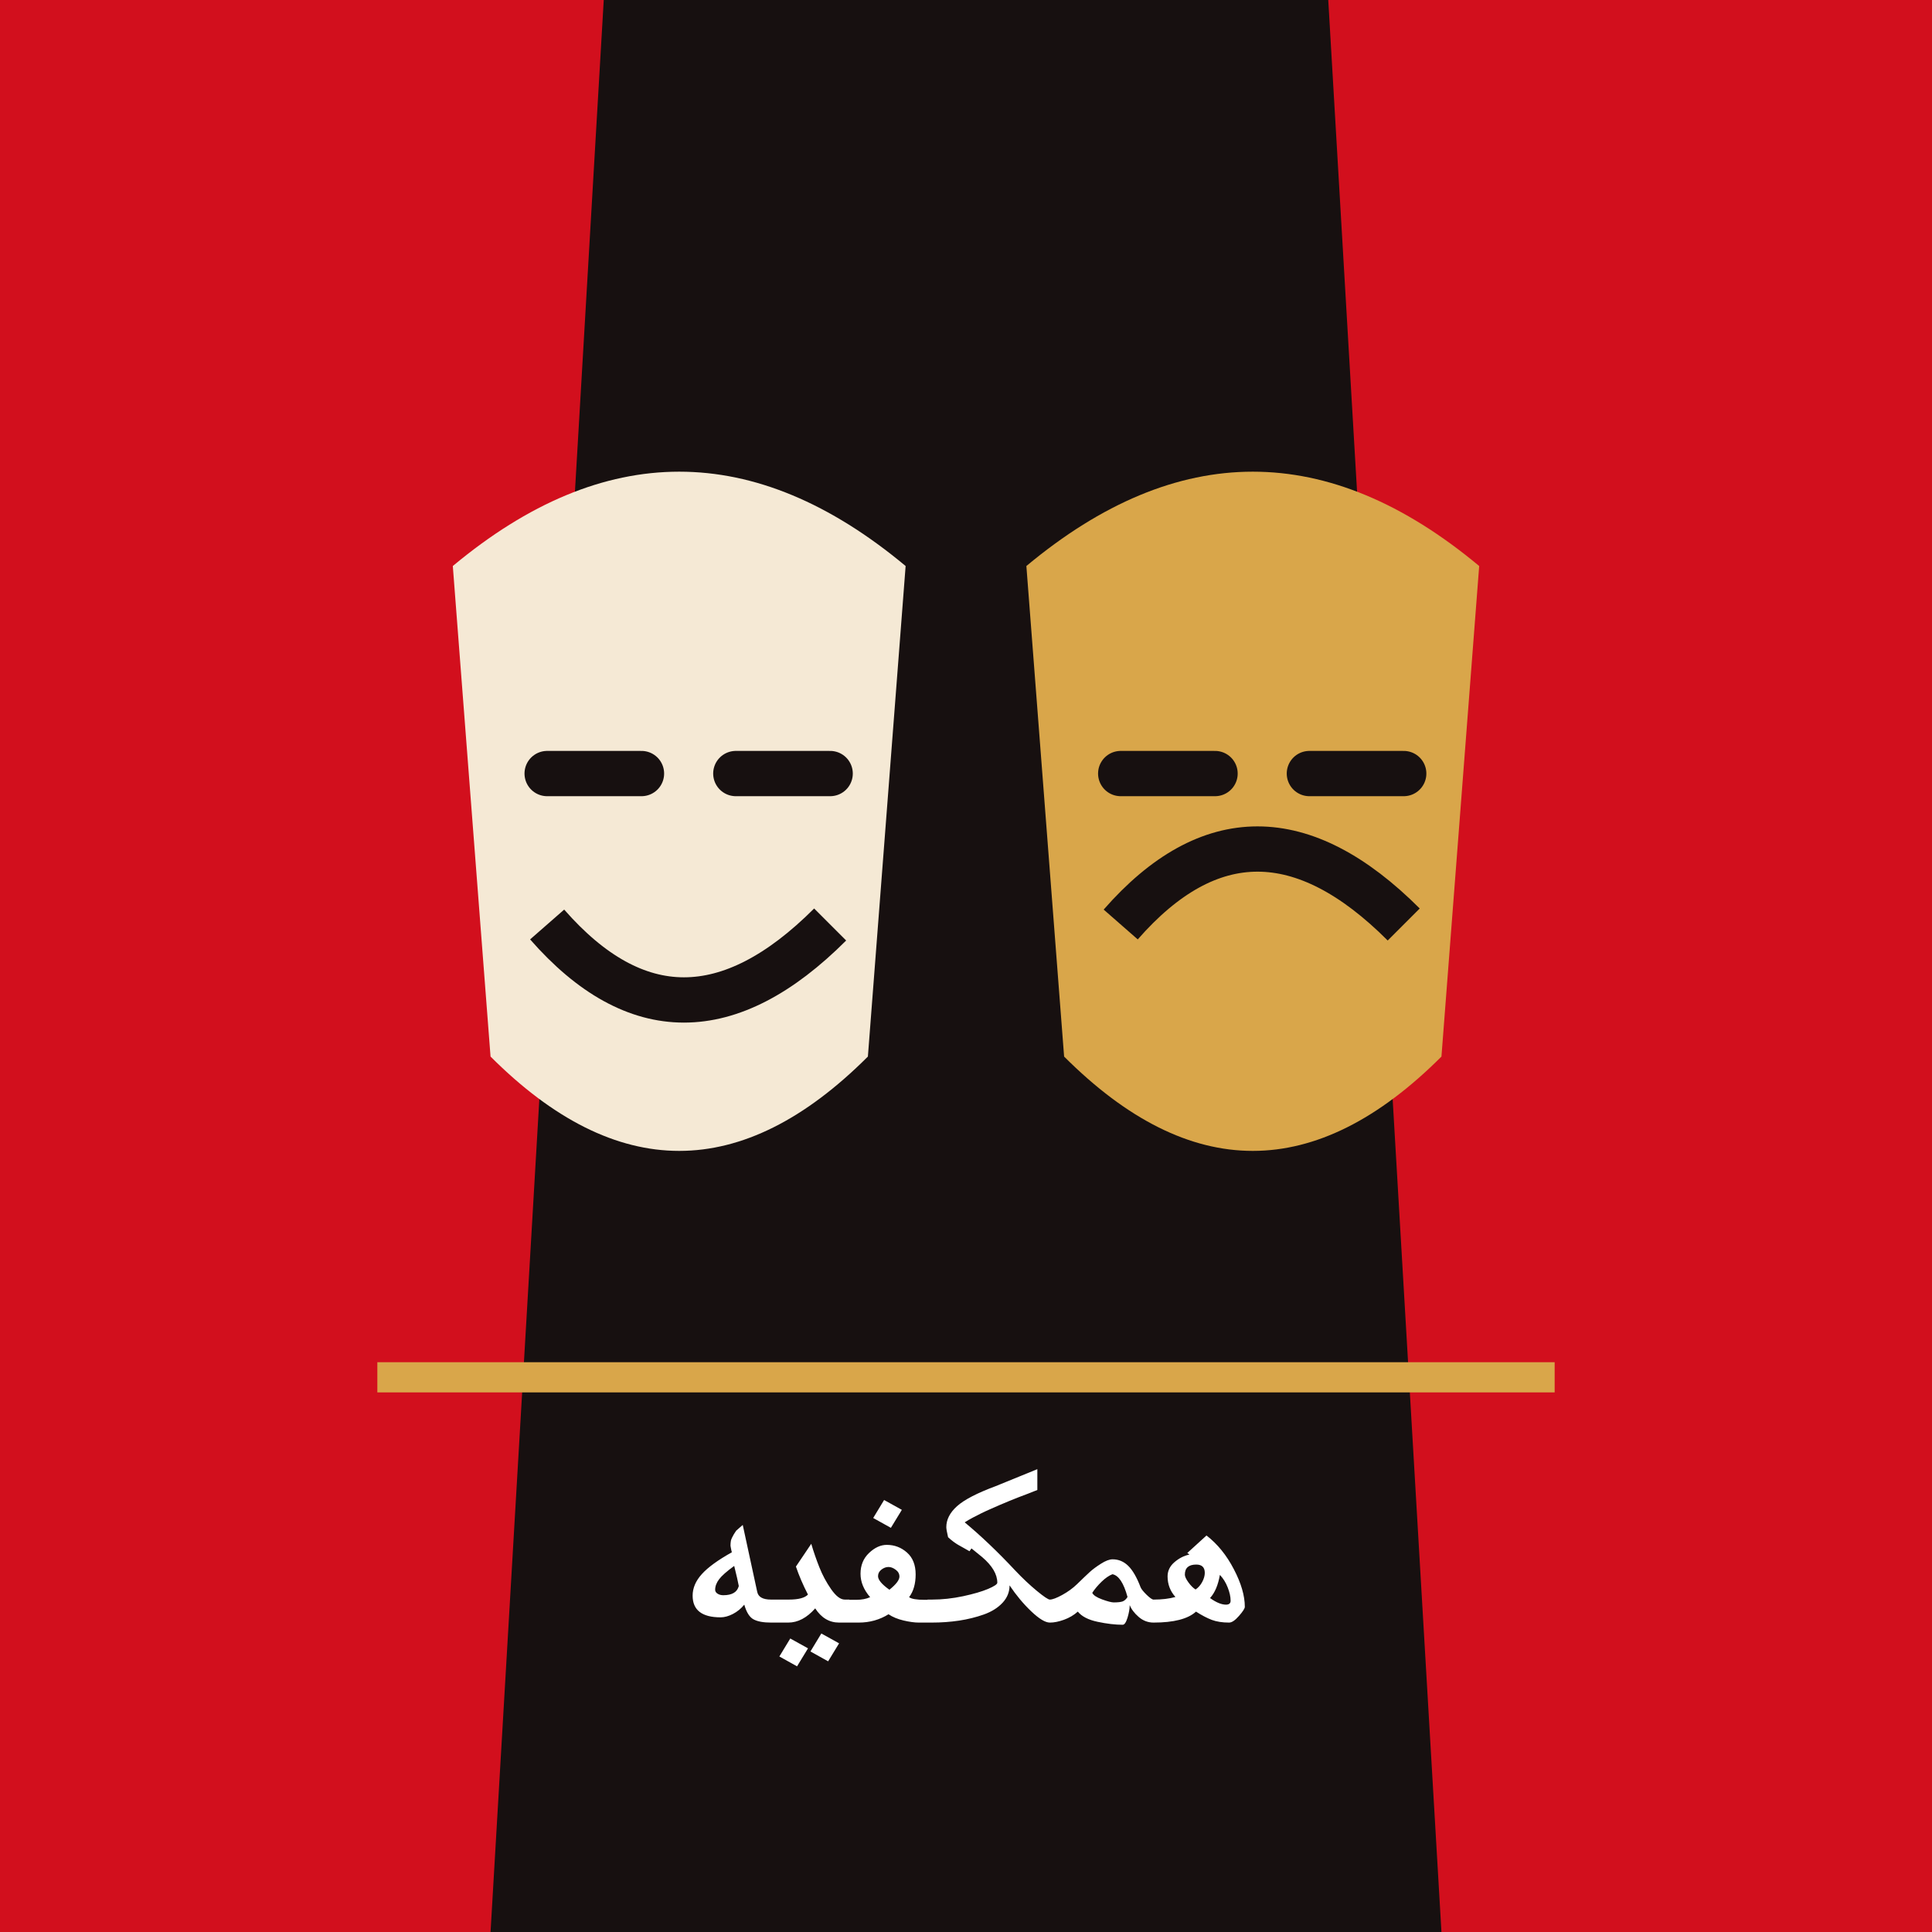
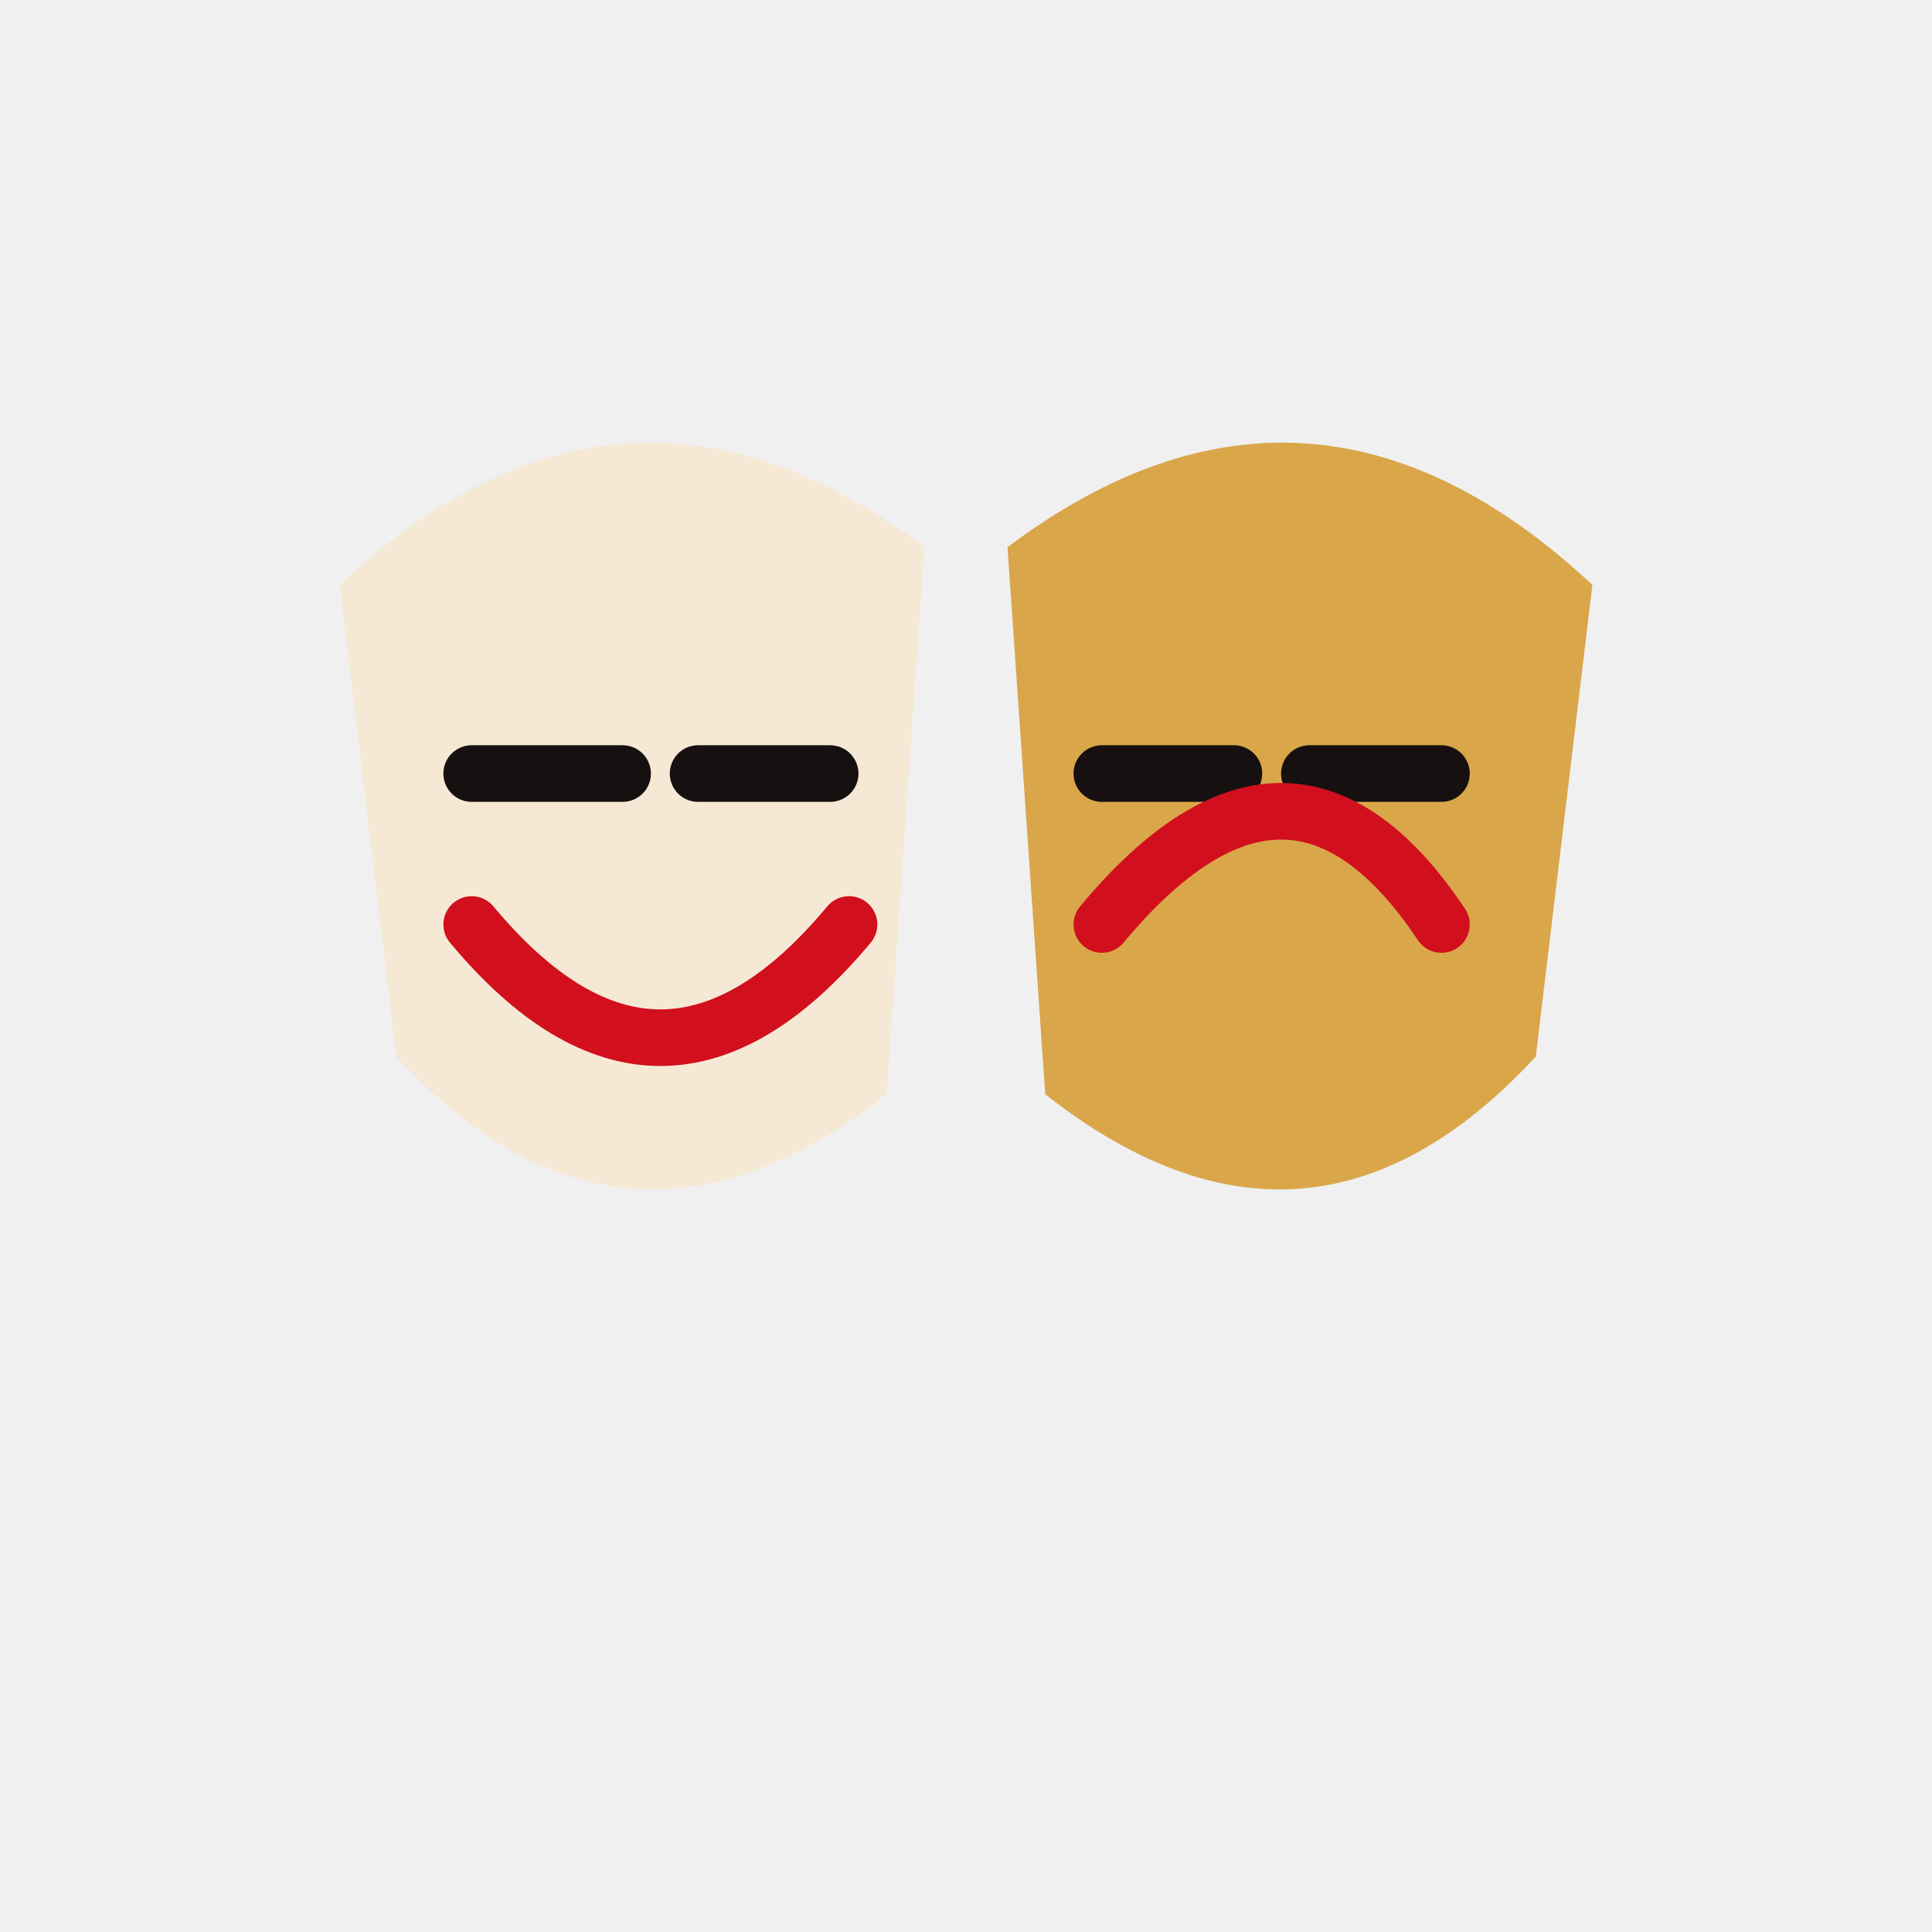
<svg xmlns="http://www.w3.org/2000/svg" width="512" height="512" viewBox="0 0 512 512">
-   <path d="M0 0H512V512H0Z" fill="#171010" />
-   <path d="M0 0H160L130 512H0Z" fill="#D20F1D" />
-   <path d="M512 0H352L382 512H512Z" fill="#D20F1D" />
-   <path d="M120 150Q180 100 240 150L230 280Q180 330 130 280Z" fill="#F5E9D5" />
-   <path d="M272 150Q332 100 392 150L382 280Q332 330 282 280Z" fill="#D9A64A" />
-   <path d="M145 205H170M195 205H220M297 205H322M347 205H372" stroke="#171010" stroke-width="12" stroke-linecap="round" />
-   <path d="M145 245Q180 285 220 245M297 245Q332 205 372 245" fill="none" stroke="#171010" stroke-width="12" />
-   <path d="M100 365H412" stroke="#D9A64A" stroke-width="8" />
-   <text x="256" y="430" font-size="58" font-weight="bold" text-anchor="middle" fill="#FFFFFF">همکفیه</text>
+   <path d="M90 155 Q165 85 245 145 L235 290 Q165 345 105 280Z" fill="#F5E9D5" />
+   <path d="M267 145 Q347 85 422 155 L407 280 Q347 345 277 290Z" fill="#D9A64A" />
+   <path d="M125 205 H165 M185 205 H220" stroke="#171010" stroke-width="15" stroke-linecap="round" />
+   <path d="M292 205 H327 M347 205 H382" stroke="#171010" stroke-width="15" stroke-linecap="round" />
+   <path d="M125 245 Q175 305 225 245" fill="none" stroke="#D20F1D" stroke-width="15" stroke-linecap="round" />
+   <path d="M292 245 Q342 185 382 245" fill="none" stroke="#D20F1D" stroke-width="15" stroke-linecap="round" />
</svg>
